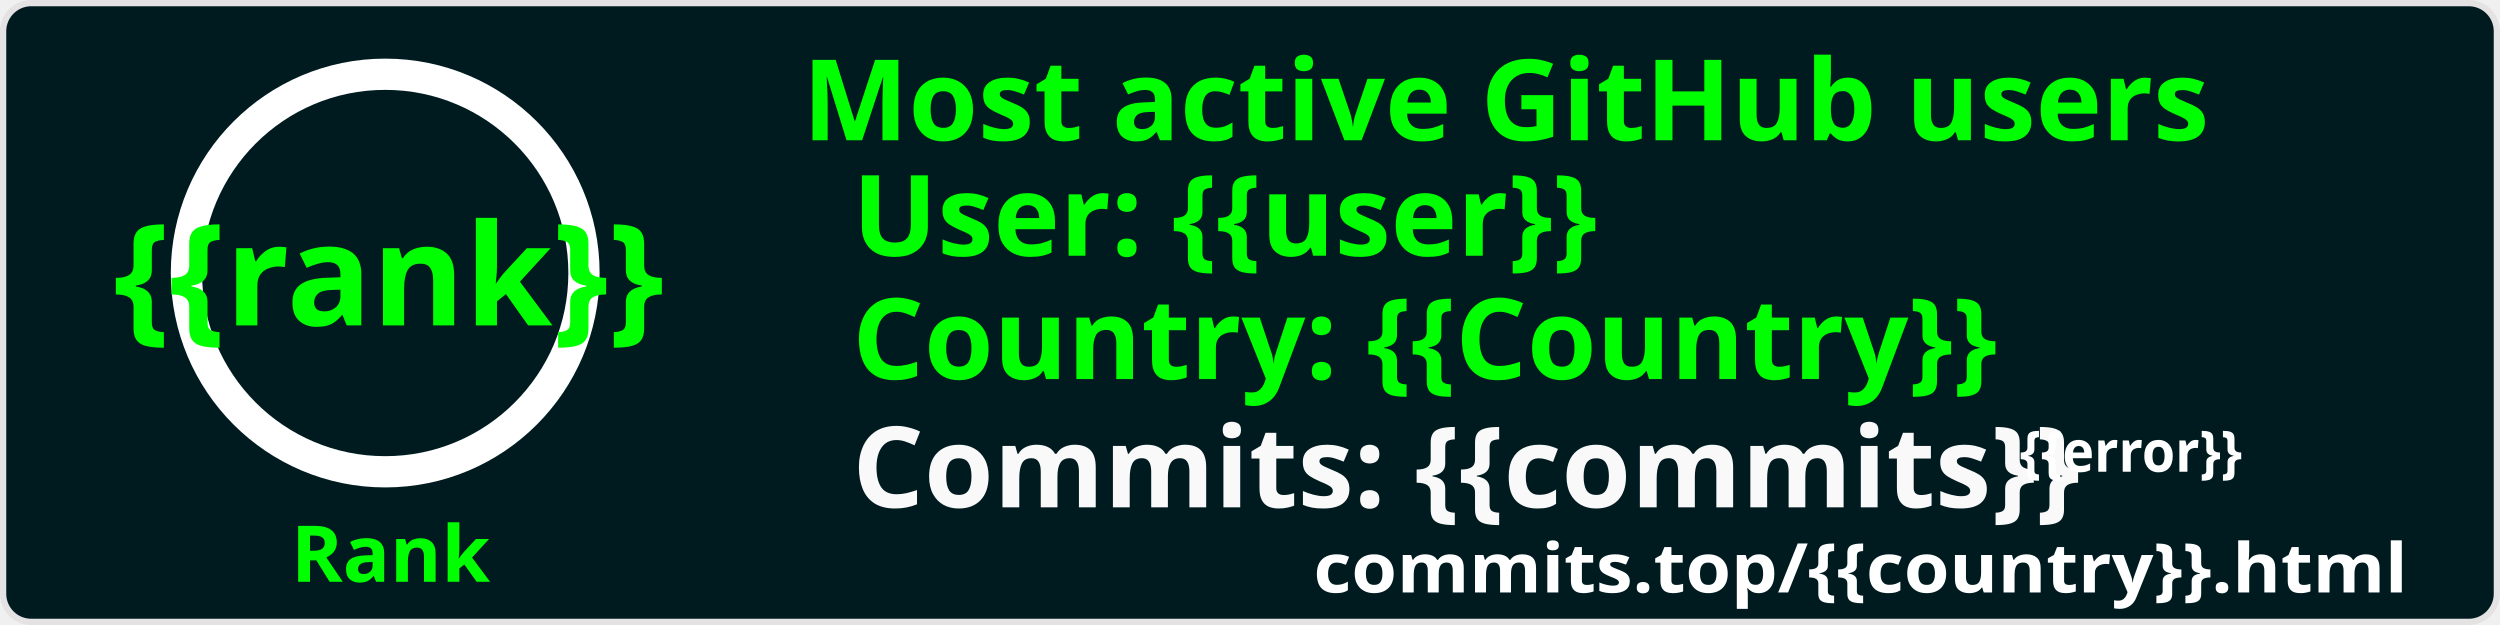
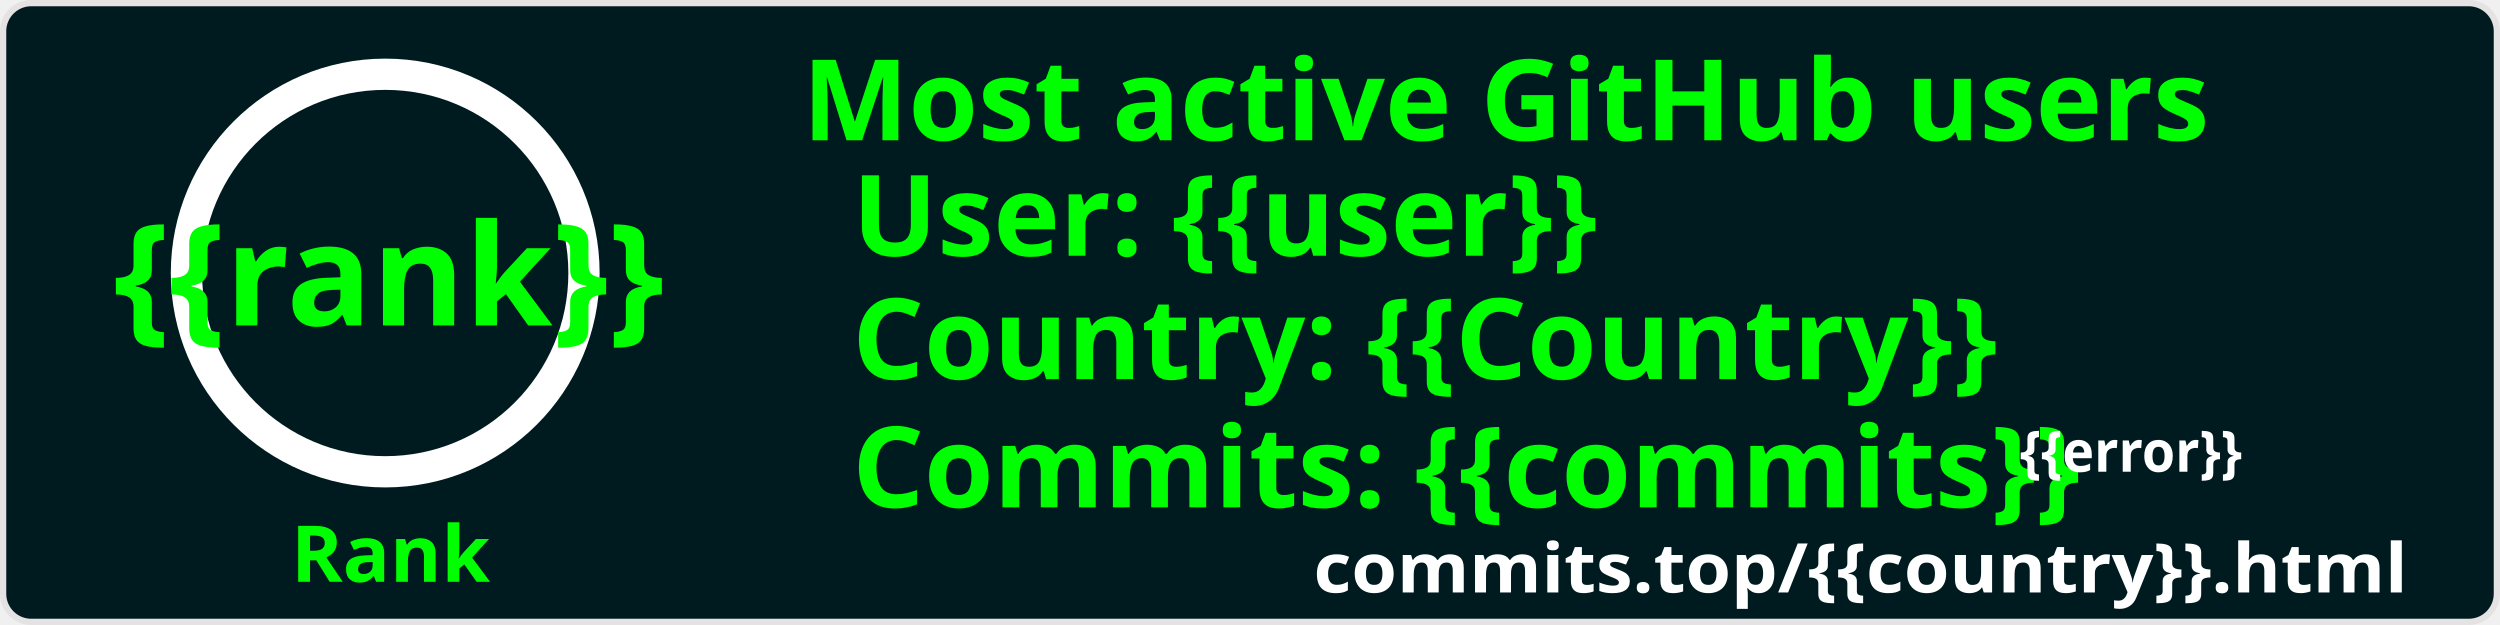
<svg xmlns="http://www.w3.org/2000/svg" width="400" height="100" viewBox="0 0 400 100" fill="none" id="svg2" version="1.1">
  <defs id="defs18" />
  <style id="style4">
		.text {
            font: 600 18px 'Segoe UI', Ubuntu, Sans-Serif;
            fill: #00ff00;
            animation: fadeInAnimation 0.8s ease-in-out forwards;
          }
    @keyframes fadeInAnimation {
      from {
        opacity: 0;
      }
      to {
        opacity: 1;
      }
    }</style>
  <rect data-testid="card-bg" x="0.5" y="0.5" rx="4.5" height="99%" width="399" id="rect6" style="fill-opacity:1;fill:#001b1f" stroke-opacity="1" stroke="#e4e2e2" fill="#000" />
  <circle style="opacity:1;fill:#ffffff;fill-opacity:0;fill-rule:evenodd;stroke:#ffffff;stroke-width:5;stroke-miterlimit:4;stroke-dasharray:none;stroke-opacity:1" id="path4155" cx="61.633" cy="43.684" r="31.804" />
  <g id="g8-95-42" transform="matrix(1.256739,0,0,1.256739,-147.6608,1.79157)" style="fill:#f9f9f9">
    <text x="167" y="40" text-anchor="middle" class="text" data-testid="text" id="text10-1-5">{{rank}}</text>
  </g>
  <g id="g12-1-0" transform="matrix(0.6960588,0,0,0.6960588,-57.83149,44.36053)" style="fill:#ffffff">
    <text x="150" y="70" class="text" data-testid="text" id="text14-1-0">Rank</text>
  </g>
  <g id="g8-95-4" transform="translate(-21.62071,-17.56042)">
    <text x="150" y="40" class="text" data-testid="text" id="text10-1-0">Most active GitHub users</text>
  </g>
  <g id="g8-0" transform="translate(-13.62071,0.9174415)" style="fill:#f9f9f9">
    <text x="150" y="40" class="text" data-testid="text" id="text10-4">User: {{user}}</text>
  </g>
  <g id="g8" transform="translate(-13.62071,20.64776)" style="fill:#f9f9f9">
    <text x="150" y="40" class="text" data-testid="text" id="text10">Country: {{Country}}</text>
  </g>
  <g id="g8-95" transform="translate(-13.62071,41.17261)" style="fill:#f9f9f9">
-     <text x="150" y="40" class="text" data-testid="text" id="text10-1" style="font-style:normal;font-variant:normal;font-weight:600;font-stretch:normal;font-size:18px;line-height:normal;font-family:'Segoe UI', Ubuntu, Sans-Serif;fill:#f9f9f9">Commits: {{commits}}</text>
+     <text x="150" y="40" class="text" data-testid="text" id="text10-1">Commits: {{commits}}</text>
  </g>
  <g id="g12-1" transform="matrix(0.6543794,0,0,0.6093438,79.2953,52.13738)" style="fill:#ffffff">
    <text x="200" y="70" class="text" data-testid="text" id="text14-1" style="font-style:normal;font-variant:normal;font-weight:600;font-stretch:normal;font-size:18px;line-height:normal;font-family:'Segoe UI', Ubuntu, Sans-Serif;fill:#ffffff">commits.top/{{country}}.html</text>
  </g>
  <g id="g12-1-5" transform="matrix(0.4782123,0,0,0.5087803,227.5434,39.86336)" style="fill:#ffffff">
    <text x="200" y="70" class="text" data-testid="text" id="text14-1-09" style="font-style:normal;font-variant:normal;font-weight:600;font-stretch:normal;font-size:18px;line-height:normal;font-family:'Segoe UI', Ubuntu, Sans-Serif;fill:#ffffff">{{error}}</text>
  </g>
</svg>
